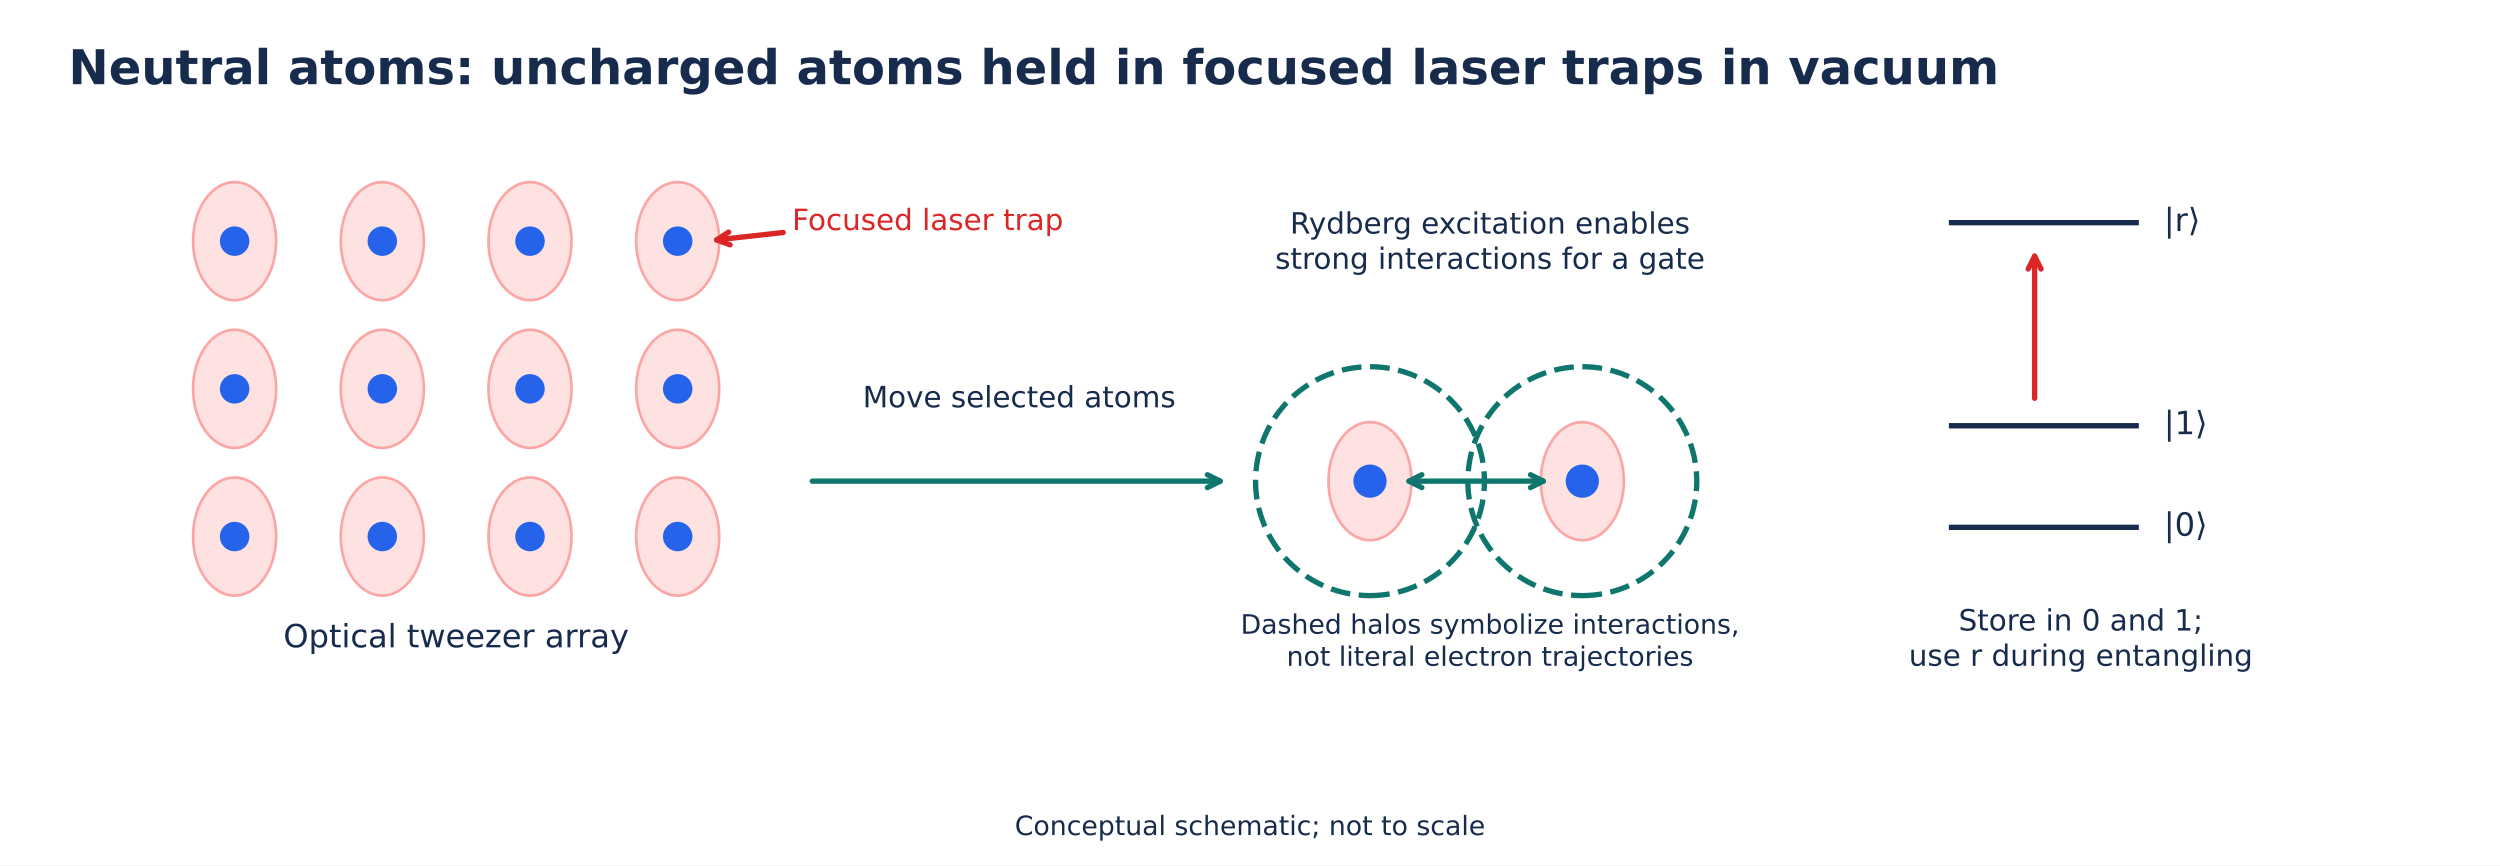
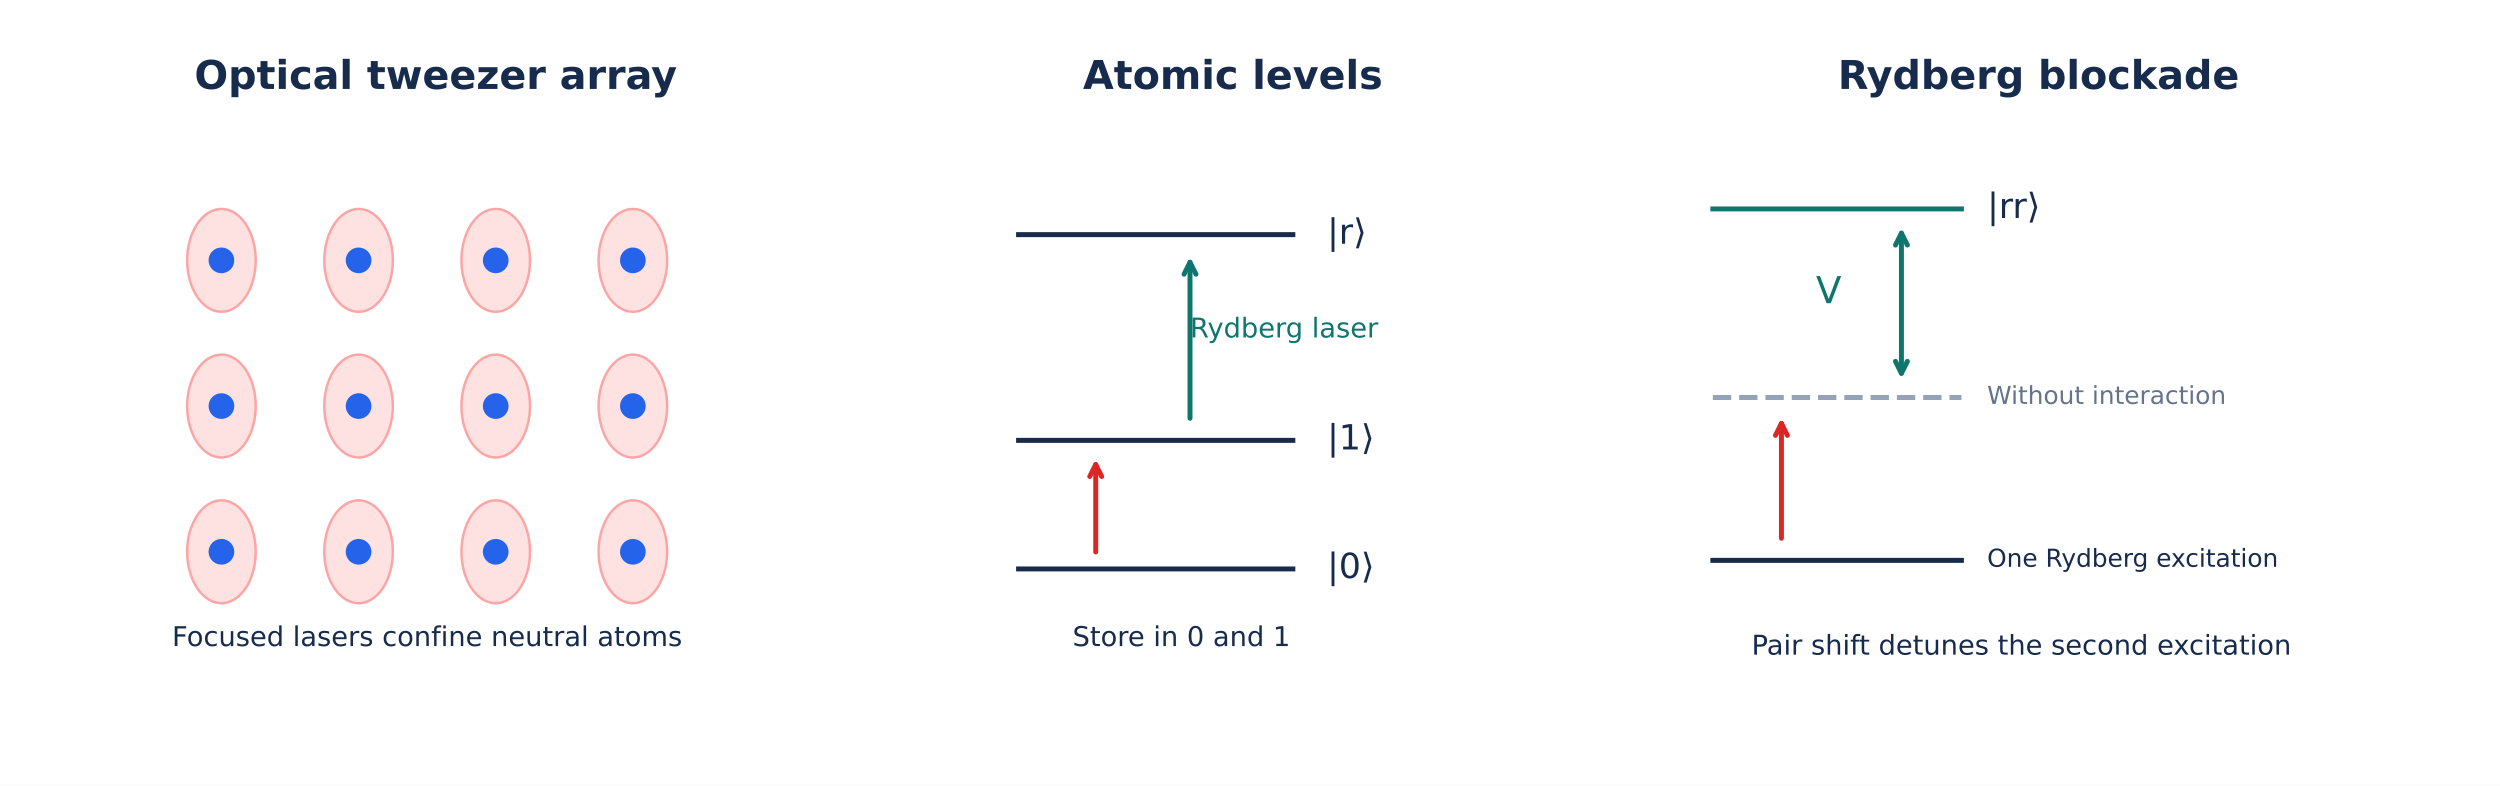
- <svg xmlns="http://www.w3.org/2000/svg" width="936pt" height="324pt" viewBox="0 0 936 324" version="1.1">
+ <svg xmlns="http://www.w3.org/2000/svg" width="1008pt" height="316.8pt" viewBox="0 0 1008 316.8" version="1.1">
  <defs>
    <style type="text/css">*{stroke-linejoin: round; stroke-linecap: butt}</style>
  </defs>
  <g id="figure_1">
    <g id="patch_1">
-       <path d="M 0 324 L 936 324 L 936 0 L 0 0 z " style="fill: #ffffff" />
+       <path d="M 0 316.8 L 1008 316.8 L 1008 0 L 0 0 z " style="fill: #ffffff" />
    </g>
    <g id="axes_1">
      <g id="patch_2">
-         <path d="M 87.84 222.998 C 91.964 222.998 95.921 220.668 98.837 216.52 C 101.753 212.372 103.392 206.746 103.392 200.88 C 103.392 195.014 101.753 189.388 98.837 185.24 C 95.921 181.092 91.964 178.762 87.84 178.762 C 83.716 178.762 79.759 181.092 76.843 185.24 C 73.927 189.388 72.288 195.014 72.288 200.88 C 72.288 206.746 73.927 212.372 76.843 216.52 C 79.759 220.668 83.716 222.998 87.84 222.998 z " clip-path="url(#p0ab25ea7cb)" style="fill: #fee2e2; stroke: #fca5a5; stroke-linejoin: miter" />
+         <path d="M 89.28 243.216 C 92.946 243.216 96.463 241.031 99.055 237.143 C 101.647 233.254 103.104 227.979 103.104 222.48 C 103.104 216.981 101.647 211.706 99.055 207.817 C 96.463 203.929 92.946 201.744 89.28 201.744 C 85.614 201.744 82.097 203.929 79.505 207.817 C 76.913 211.706 75.456 216.981 75.456 222.48 C 75.456 227.979 76.913 233.254 79.505 237.143 C 82.097 241.031 85.614 243.216 89.28 243.216 z " clip-path="url(#p989ca20368)" style="fill: #fee2e2; stroke: #fca5a5; stroke-linejoin: miter" />
      </g>
      <g id="patch_3">
-         <path d="M 87.84 206.41 C 89.306 206.41 90.713 205.827 91.75 204.79 C 92.787 203.753 93.37 202.346 93.37 200.88 C 93.37 199.414 92.787 198.007 91.75 196.97 C 90.713 195.933 89.306 195.35 87.84 195.35 C 86.374 195.35 84.967 195.933 83.93 196.97 C 82.893 198.007 82.31 199.414 82.31 200.88 C 82.31 202.346 82.893 203.753 83.93 204.79 C 84.967 205.827 86.374 206.41 87.84 206.41 z " clip-path="url(#p0ab25ea7cb)" style="fill: #2563eb" />
+         <path d="M 89.28 227.664 C 90.655 227.664 91.974 227.118 92.946 226.146 C 93.918 225.174 94.464 223.855 94.464 222.48 C 94.464 221.105 93.918 219.786 92.946 218.814 C 91.974 217.842 90.655 217.296 89.28 217.296 C 87.905 217.296 86.586 217.842 85.614 218.814 C 84.642 219.786 84.096 221.105 84.096 222.48 C 84.096 223.855 84.642 225.174 85.614 226.146 C 86.586 227.118 87.905 227.664 89.28 227.664 z " clip-path="url(#p989ca20368)" style="fill: #2563eb" />
      </g>
      <g id="patch_4">
-         <path d="M 143.136 222.998 C 147.26 222.998 151.217 220.668 154.133 216.52 C 157.049 212.372 158.688 206.746 158.688 200.88 C 158.688 195.014 157.049 189.388 154.133 185.24 C 151.217 181.092 147.26 178.762 143.136 178.762 C 139.012 178.762 135.055 181.092 132.139 185.24 C 129.223 189.388 127.584 195.014 127.584 200.88 C 127.584 206.746 129.223 212.372 132.139 216.52 C 135.055 220.668 139.012 222.998 143.136 222.998 z " clip-path="url(#p0ab25ea7cb)" style="fill: #fee2e2; stroke: #fca5a5; stroke-linejoin: miter" />
+         <path d="M 144.576 243.216 C 148.242 243.216 151.759 241.031 154.351 237.143 C 156.943 233.254 158.4 227.979 158.4 222.48 C 158.4 216.981 156.943 211.706 154.351 207.817 C 151.759 203.929 148.242 201.744 144.576 201.744 C 140.91 201.744 137.393 203.929 134.801 207.817 C 132.209 211.706 130.752 216.981 130.752 222.48 C 130.752 227.979 132.209 233.254 134.801 237.143 C 137.393 241.031 140.91 243.216 144.576 243.216 z " clip-path="url(#p989ca20368)" style="fill: #fee2e2; stroke: #fca5a5; stroke-linejoin: miter" />
      </g>
      <g id="patch_5">
-         <path d="M 143.136 206.41 C 144.602 206.41 146.009 205.827 147.046 204.79 C 148.083 203.753 148.666 202.346 148.666 200.88 C 148.666 199.414 148.083 198.007 147.046 196.97 C 146.009 195.933 144.602 195.35 143.136 195.35 C 141.67 195.35 140.263 195.933 139.226 196.97 C 138.189 198.007 137.606 199.414 137.606 200.88 C 137.606 202.346 138.189 203.753 139.226 204.79 C 140.263 205.827 141.67 206.41 143.136 206.41 z " clip-path="url(#p0ab25ea7cb)" style="fill: #2563eb" />
+         <path d="M 144.576 227.664 C 145.951 227.664 147.27 227.118 148.242 226.146 C 149.214 225.174 149.76 223.855 149.76 222.48 C 149.76 221.105 149.214 219.786 148.242 218.814 C 147.27 217.842 145.951 217.296 144.576 217.296 C 143.201 217.296 141.882 217.842 140.91 218.814 C 139.938 219.786 139.392 221.105 139.392 222.48 C 139.392 223.855 139.938 225.174 140.91 226.146 C 141.882 227.118 143.201 227.664 144.576 227.664 z " clip-path="url(#p989ca20368)" style="fill: #2563eb" />
      </g>
      <g id="patch_6">
-         <path d="M 198.432 222.998 C 202.556 222.998 206.513 220.668 209.429 216.52 C 212.345 212.372 213.984 206.746 213.984 200.88 C 213.984 195.014 212.345 189.388 209.429 185.24 C 206.513 181.092 202.556 178.762 198.432 178.762 C 194.308 178.762 190.351 181.092 187.435 185.24 C 184.519 189.388 182.88 195.014 182.88 200.88 C 182.88 206.746 184.519 212.372 187.435 216.52 C 190.351 220.668 194.308 222.998 198.432 222.998 z " clip-path="url(#p0ab25ea7cb)" style="fill: #fee2e2; stroke: #fca5a5; stroke-linejoin: miter" />
+         <path d="M 199.872 243.216 C 203.538 243.216 207.055 241.031 209.647 237.143 C 212.239 233.254 213.696 227.979 213.696 222.48 C 213.696 216.981 212.239 211.706 209.647 207.817 C 207.055 203.929 203.538 201.744 199.872 201.744 C 196.206 201.744 192.689 203.929 190.097 207.817 C 187.505 211.706 186.048 216.981 186.048 222.48 C 186.048 227.979 187.505 233.254 190.097 237.143 C 192.689 241.031 196.206 243.216 199.872 243.216 z " clip-path="url(#p989ca20368)" style="fill: #fee2e2; stroke: #fca5a5; stroke-linejoin: miter" />
      </g>
      <g id="patch_7">
-         <path d="M 198.432 206.41 C 199.898 206.41 201.305 205.827 202.342 204.79 C 203.379 203.753 203.962 202.346 203.962 200.88 C 203.962 199.414 203.379 198.007 202.342 196.97 C 201.305 195.933 199.898 195.35 198.432 195.35 C 196.966 195.35 195.559 195.933 194.522 196.97 C 193.485 198.007 192.902 199.414 192.902 200.88 C 192.902 202.346 193.485 203.753 194.522 204.79 C 195.559 205.827 196.966 206.41 198.432 206.41 z " clip-path="url(#p0ab25ea7cb)" style="fill: #2563eb" />
+         <path d="M 199.872 227.664 C 201.247 227.664 202.566 227.118 203.538 226.146 C 204.51 225.174 205.056 223.855 205.056 222.48 C 205.056 221.105 204.51 219.786 203.538 218.814 C 202.566 217.842 201.247 217.296 199.872 217.296 C 198.497 217.296 197.178 217.842 196.206 218.814 C 195.234 219.786 194.688 221.105 194.688 222.48 C 194.688 223.855 195.234 225.174 196.206 226.146 C 197.178 227.118 198.497 227.664 199.872 227.664 z " clip-path="url(#p989ca20368)" style="fill: #2563eb" />
      </g>
      <g id="patch_8">
-         <path d="M 253.728 222.998 C 257.852 222.998 261.809 220.668 264.725 216.52 C 267.641 212.372 269.28 206.746 269.28 200.88 C 269.28 195.014 267.641 189.388 264.725 185.24 C 261.809 181.092 257.852 178.762 253.728 178.762 C 249.604 178.762 245.647 181.092 242.731 185.24 C 239.815 189.388 238.176 195.014 238.176 200.88 C 238.176 206.746 239.815 212.372 242.731 216.52 C 245.647 220.668 249.604 222.998 253.728 222.998 z " clip-path="url(#p0ab25ea7cb)" style="fill: #fee2e2; stroke: #fca5a5; stroke-linejoin: miter" />
+         <path d="M 255.168 243.216 C 258.834 243.216 262.351 241.031 264.943 237.143 C 267.535 233.254 268.992 227.979 268.992 222.48 C 268.992 216.981 267.535 211.706 264.943 207.817 C 262.351 203.929 258.834 201.744 255.168 201.744 C 251.502 201.744 247.985 203.929 245.393 207.817 C 242.801 211.706 241.344 216.981 241.344 222.48 C 241.344 227.979 242.801 233.254 245.393 237.143 C 247.985 241.031 251.502 243.216 255.168 243.216 z " clip-path="url(#p989ca20368)" style="fill: #fee2e2; stroke: #fca5a5; stroke-linejoin: miter" />
      </g>
      <g id="patch_9">
-         <path d="M 253.728 206.41 C 255.194 206.41 256.601 205.827 257.638 204.79 C 258.675 203.753 259.258 202.346 259.258 200.88 C 259.258 199.414 258.675 198.007 257.638 196.97 C 256.601 195.933 255.194 195.35 253.728 195.35 C 252.262 195.35 250.855 195.933 249.818 196.97 C 248.781 198.007 248.198 199.414 248.198 200.88 C 248.198 202.346 248.781 203.753 249.818 204.79 C 250.855 205.827 252.262 206.41 253.728 206.41 z " clip-path="url(#p0ab25ea7cb)" style="fill: #2563eb" />
+         <path d="M 255.168 227.664 C 256.543 227.664 257.862 227.118 258.834 226.146 C 259.806 225.174 260.352 223.855 260.352 222.48 C 260.352 221.105 259.806 219.786 258.834 218.814 C 257.862 217.842 256.543 217.296 255.168 217.296 C 253.793 217.296 252.474 217.842 251.502 218.814 C 250.53 219.786 249.984 221.105 249.984 222.48 C 249.984 223.855 250.53 225.174 251.502 226.146 C 252.474 227.118 253.793 227.664 255.168 227.664 z " clip-path="url(#p989ca20368)" style="fill: #2563eb" />
      </g>
      <g id="patch_10">
-         <path d="M 87.84 167.702 C 91.964 167.702 95.921 165.372 98.837 161.224 C 101.753 157.076 103.392 151.45 103.392 145.584 C 103.392 139.718 101.753 134.092 98.837 129.944 C 95.921 125.796 91.964 123.466 87.84 123.466 C 83.716 123.466 79.759 125.796 76.843 129.944 C 73.927 134.092 72.288 139.718 72.288 145.584 C 72.288 151.45 73.927 157.076 76.843 161.224 C 79.759 165.372 83.716 167.702 87.84 167.702 z " clip-path="url(#p0ab25ea7cb)" style="fill: #fee2e2; stroke: #fca5a5; stroke-linejoin: miter" />
+         <path d="M 89.28 184.464 C 92.946 184.464 96.463 182.279 99.055 178.391 C 101.647 174.502 103.104 169.227 103.104 163.728 C 103.104 158.229 101.647 152.954 99.055 149.065 C 96.463 145.177 92.946 142.992 89.28 142.992 C 85.614 142.992 82.097 145.177 79.505 149.065 C 76.913 152.954 75.456 158.229 75.456 163.728 C 75.456 169.227 76.913 174.502 79.505 178.391 C 82.097 182.279 85.614 184.464 89.28 184.464 z " clip-path="url(#p989ca20368)" style="fill: #fee2e2; stroke: #fca5a5; stroke-linejoin: miter" />
      </g>
      <g id="patch_11">
-         <path d="M 87.84 151.114 C 89.306 151.114 90.713 150.531 91.75 149.494 C 92.787 148.457 93.37 147.05 93.37 145.584 C 93.37 144.118 92.787 142.711 91.75 141.674 C 90.713 140.637 89.306 140.054 87.84 140.054 C 86.374 140.054 84.967 140.637 83.93 141.674 C 82.893 142.711 82.31 144.118 82.31 145.584 C 82.31 147.05 82.893 148.457 83.93 149.494 C 84.967 150.531 86.374 151.114 87.84 151.114 z " clip-path="url(#p0ab25ea7cb)" style="fill: #2563eb" />
+         <path d="M 89.28 168.912 C 90.655 168.912 91.974 168.366 92.946 167.394 C 93.918 166.422 94.464 165.103 94.464 163.728 C 94.464 162.353 93.918 161.034 92.946 160.062 C 91.974 159.09 90.655 158.544 89.28 158.544 C 87.905 158.544 86.586 159.09 85.614 160.062 C 84.642 161.034 84.096 162.353 84.096 163.728 C 84.096 165.103 84.642 166.422 85.614 167.394 C 86.586 168.366 87.905 168.912 89.28 168.912 z " clip-path="url(#p989ca20368)" style="fill: #2563eb" />
      </g>
      <g id="patch_12">
-         <path d="M 143.136 167.702 C 147.26 167.702 151.217 165.372 154.133 161.224 C 157.049 157.076 158.688 151.45 158.688 145.584 C 158.688 139.718 157.049 134.092 154.133 129.944 C 151.217 125.796 147.26 123.466 143.136 123.466 C 139.012 123.466 135.055 125.796 132.139 129.944 C 129.223 134.092 127.584 139.718 127.584 145.584 C 127.584 151.45 129.223 157.076 132.139 161.224 C 135.055 165.372 139.012 167.702 143.136 167.702 z " clip-path="url(#p0ab25ea7cb)" style="fill: #fee2e2; stroke: #fca5a5; stroke-linejoin: miter" />
+         <path d="M 144.576 184.464 C 148.242 184.464 151.759 182.279 154.351 178.391 C 156.943 174.502 158.4 169.227 158.4 163.728 C 158.4 158.229 156.943 152.954 154.351 149.065 C 151.759 145.177 148.242 142.992 144.576 142.992 C 140.91 142.992 137.393 145.177 134.801 149.065 C 132.209 152.954 130.752 158.229 130.752 163.728 C 130.752 169.227 132.209 174.502 134.801 178.391 C 137.393 182.279 140.91 184.464 144.576 184.464 z " clip-path="url(#p989ca20368)" style="fill: #fee2e2; stroke: #fca5a5; stroke-linejoin: miter" />
      </g>
      <g id="patch_13">
-         <path d="M 143.136 151.114 C 144.602 151.114 146.009 150.531 147.046 149.494 C 148.083 148.457 148.666 147.05 148.666 145.584 C 148.666 144.118 148.083 142.711 147.046 141.674 C 146.009 140.637 144.602 140.054 143.136 140.054 C 141.67 140.054 140.263 140.637 139.226 141.674 C 138.189 142.711 137.606 144.118 137.606 145.584 C 137.606 147.05 138.189 148.457 139.226 149.494 C 140.263 150.531 141.67 151.114 143.136 151.114 z " clip-path="url(#p0ab25ea7cb)" style="fill: #2563eb" />
+         <path d="M 144.576 168.912 C 145.951 168.912 147.27 168.366 148.242 167.394 C 149.214 166.422 149.76 165.103 149.76 163.728 C 149.76 162.353 149.214 161.034 148.242 160.062 C 147.27 159.09 145.951 158.544 144.576 158.544 C 143.201 158.544 141.882 159.09 140.91 160.062 C 139.938 161.034 139.392 162.353 139.392 163.728 C 139.392 165.103 139.938 166.422 140.91 167.394 C 141.882 168.366 143.201 168.912 144.576 168.912 z " clip-path="url(#p989ca20368)" style="fill: #2563eb" />
      </g>
      <g id="patch_14">
-         <path d="M 198.432 167.702 C 202.556 167.702 206.513 165.372 209.429 161.224 C 212.345 157.076 213.984 151.45 213.984 145.584 C 213.984 139.718 212.345 134.092 209.429 129.944 C 206.513 125.796 202.556 123.466 198.432 123.466 C 194.308 123.466 190.351 125.796 187.435 129.944 C 184.519 134.092 182.88 139.718 182.88 145.584 C 182.88 151.45 184.519 157.076 187.435 161.224 C 190.351 165.372 194.308 167.702 198.432 167.702 z " clip-path="url(#p0ab25ea7cb)" style="fill: #fee2e2; stroke: #fca5a5; stroke-linejoin: miter" />
+         <path d="M 199.872 184.464 C 203.538 184.464 207.055 182.279 209.647 178.391 C 212.239 174.502 213.696 169.227 213.696 163.728 C 213.696 158.229 212.239 152.954 209.647 149.065 C 207.055 145.177 203.538 142.992 199.872 142.992 C 196.206 142.992 192.689 145.177 190.097 149.065 C 187.505 152.954 186.048 158.229 186.048 163.728 C 186.048 169.227 187.505 174.502 190.097 178.391 C 192.689 182.279 196.206 184.464 199.872 184.464 z " clip-path="url(#p989ca20368)" style="fill: #fee2e2; stroke: #fca5a5; stroke-linejoin: miter" />
      </g>
      <g id="patch_15">
-         <path d="M 198.432 151.114 C 199.898 151.114 201.305 150.531 202.342 149.494 C 203.379 148.457 203.962 147.05 203.962 145.584 C 203.962 144.118 203.379 142.711 202.342 141.674 C 201.305 140.637 199.898 140.054 198.432 140.054 C 196.966 140.054 195.559 140.637 194.522 141.674 C 193.485 142.711 192.902 144.118 192.902 145.584 C 192.902 147.05 193.485 148.457 194.522 149.494 C 195.559 150.531 196.966 151.114 198.432 151.114 z " clip-path="url(#p0ab25ea7cb)" style="fill: #2563eb" />
+         <path d="M 199.872 168.912 C 201.247 168.912 202.566 168.366 203.538 167.394 C 204.51 166.422 205.056 165.103 205.056 163.728 C 205.056 162.353 204.51 161.034 203.538 160.062 C 202.566 159.09 201.247 158.544 199.872 158.544 C 198.497 158.544 197.178 159.09 196.206 160.062 C 195.234 161.034 194.688 162.353 194.688 163.728 C 194.688 165.103 195.234 166.422 196.206 167.394 C 197.178 168.366 198.497 168.912 199.872 168.912 z " clip-path="url(#p989ca20368)" style="fill: #2563eb" />
      </g>
      <g id="patch_16">
-         <path d="M 253.728 167.702 C 257.852 167.702 261.809 165.372 264.725 161.224 C 267.641 157.076 269.28 151.45 269.28 145.584 C 269.28 139.718 267.641 134.092 264.725 129.944 C 261.809 125.796 257.852 123.466 253.728 123.466 C 249.604 123.466 245.647 125.796 242.731 129.944 C 239.815 134.092 238.176 139.718 238.176 145.584 C 238.176 151.45 239.815 157.076 242.731 161.224 C 245.647 165.372 249.604 167.702 253.728 167.702 z " clip-path="url(#p0ab25ea7cb)" style="fill: #fee2e2; stroke: #fca5a5; stroke-linejoin: miter" />
+         <path d="M 255.168 184.464 C 258.834 184.464 262.351 182.279 264.943 178.391 C 267.535 174.502 268.992 169.227 268.992 163.728 C 268.992 158.229 267.535 152.954 264.943 149.065 C 262.351 145.177 258.834 142.992 255.168 142.992 C 251.502 142.992 247.985 145.177 245.393 149.065 C 242.801 152.954 241.344 158.229 241.344 163.728 C 241.344 169.227 242.801 174.502 245.393 178.391 C 247.985 182.279 251.502 184.464 255.168 184.464 z " clip-path="url(#p989ca20368)" style="fill: #fee2e2; stroke: #fca5a5; stroke-linejoin: miter" />
      </g>
      <g id="patch_17">
-         <path d="M 253.728 151.114 C 255.194 151.114 256.601 150.531 257.638 149.494 C 258.675 148.457 259.258 147.05 259.258 145.584 C 259.258 144.118 258.675 142.711 257.638 141.674 C 256.601 140.637 255.194 140.054 253.728 140.054 C 252.262 140.054 250.855 140.637 249.818 141.674 C 248.781 142.711 248.198 144.118 248.198 145.584 C 248.198 147.05 248.781 148.457 249.818 149.494 C 250.855 150.531 252.262 151.114 253.728 151.114 z " clip-path="url(#p0ab25ea7cb)" style="fill: #2563eb" />
+         <path d="M 255.168 168.912 C 256.543 168.912 257.862 168.366 258.834 167.394 C 259.806 166.422 260.352 165.103 260.352 163.728 C 260.352 162.353 259.806 161.034 258.834 160.062 C 257.862 159.09 256.543 158.544 255.168 158.544 C 253.793 158.544 252.474 159.09 251.502 160.062 C 250.53 161.034 249.984 162.353 249.984 163.728 C 249.984 165.103 250.53 166.422 251.502 167.394 C 252.474 168.366 253.793 168.912 255.168 168.912 z " clip-path="url(#p989ca20368)" style="fill: #2563eb" />
      </g>
      <g id="patch_18">
-         <path d="M 87.84 112.406 C 91.964 112.406 95.921 110.076 98.837 105.928 C 101.753 101.78 103.392 96.154 103.392 90.288 C 103.392 84.422 101.753 78.796 98.837 74.648 C 95.921 70.5 91.964 68.17 87.84 68.17 C 83.716 68.17 79.759 70.5 76.843 74.648 C 73.927 78.796 72.288 84.422 72.288 90.288 C 72.288 96.154 73.927 101.78 76.843 105.928 C 79.759 110.076 83.716 112.406 87.84 112.406 z " clip-path="url(#p0ab25ea7cb)" style="fill: #fee2e2; stroke: #fca5a5; stroke-linejoin: miter" />
+         <path d="M 89.28 125.712 C 92.946 125.712 96.463 123.527 99.055 119.639 C 101.647 115.75 103.104 110.475 103.104 104.976 C 103.104 99.477 101.647 94.202 99.055 90.313 C 96.463 86.425 92.946 84.24 89.28 84.24 C 85.614 84.24 82.097 86.425 79.505 90.313 C 76.913 94.202 75.456 99.477 75.456 104.976 C 75.456 110.475 76.913 115.75 79.505 119.639 C 82.097 123.527 85.614 125.712 89.28 125.712 z " clip-path="url(#p989ca20368)" style="fill: #fee2e2; stroke: #fca5a5; stroke-linejoin: miter" />
      </g>
      <g id="patch_19">
-         <path d="M 87.84 95.818 C 89.306 95.818 90.713 95.235 91.75 94.198 C 92.787 93.161 93.37 91.754 93.37 90.288 C 93.37 88.822 92.787 87.415 91.75 86.378 C 90.713 85.341 89.306 84.758 87.84 84.758 C 86.374 84.758 84.967 85.341 83.93 86.378 C 82.893 87.415 82.31 88.822 82.31 90.288 C 82.31 91.754 82.893 93.161 83.93 94.198 C 84.967 95.235 86.374 95.818 87.84 95.818 z " clip-path="url(#p0ab25ea7cb)" style="fill: #2563eb" />
+         <path d="M 89.28 110.16 C 90.655 110.16 91.974 109.614 92.946 108.642 C 93.918 107.67 94.464 106.351 94.464 104.976 C 94.464 103.601 93.918 102.282 92.946 101.31 C 91.974 100.338 90.655 99.792 89.28 99.792 C 87.905 99.792 86.586 100.338 85.614 101.31 C 84.642 102.282 84.096 103.601 84.096 104.976 C 84.096 106.351 84.642 107.67 85.614 108.642 C 86.586 109.614 87.905 110.16 89.28 110.16 z " clip-path="url(#p989ca20368)" style="fill: #2563eb" />
      </g>
      <g id="patch_20">
-         <path d="M 143.136 112.406 C 147.26 112.406 151.217 110.076 154.133 105.928 C 157.049 101.78 158.688 96.154 158.688 90.288 C 158.688 84.422 157.049 78.796 154.133 74.648 C 151.217 70.5 147.26 68.17 143.136 68.17 C 139.012 68.17 135.055 70.5 132.139 74.648 C 129.223 78.796 127.584 84.422 127.584 90.288 C 127.584 96.154 129.223 101.78 132.139 105.928 C 135.055 110.076 139.012 112.406 143.136 112.406 z " clip-path="url(#p0ab25ea7cb)" style="fill: #fee2e2; stroke: #fca5a5; stroke-linejoin: miter" />
+         <path d="M 144.576 125.712 C 148.242 125.712 151.759 123.527 154.351 119.639 C 156.943 115.75 158.4 110.475 158.4 104.976 C 158.4 99.477 156.943 94.202 154.351 90.313 C 151.759 86.425 148.242 84.24 144.576 84.24 C 140.91 84.24 137.393 86.425 134.801 90.313 C 132.209 94.202 130.752 99.477 130.752 104.976 C 130.752 110.475 132.209 115.75 134.801 119.639 C 137.393 123.527 140.91 125.712 144.576 125.712 z " clip-path="url(#p989ca20368)" style="fill: #fee2e2; stroke: #fca5a5; stroke-linejoin: miter" />
      </g>
      <g id="patch_21">
-         <path d="M 143.136 95.818 C 144.602 95.818 146.009 95.235 147.046 94.198 C 148.083 93.161 148.666 91.754 148.666 90.288 C 148.666 88.822 148.083 87.415 147.046 86.378 C 146.009 85.341 144.602 84.758 143.136 84.758 C 141.67 84.758 140.263 85.341 139.226 86.378 C 138.189 87.415 137.606 88.822 137.606 90.288 C 137.606 91.754 138.189 93.161 139.226 94.198 C 140.263 95.235 141.67 95.818 143.136 95.818 z " clip-path="url(#p0ab25ea7cb)" style="fill: #2563eb" />
+         <path d="M 144.576 110.16 C 145.951 110.16 147.27 109.614 148.242 108.642 C 149.214 107.67 149.76 106.351 149.76 104.976 C 149.76 103.601 149.214 102.282 148.242 101.31 C 147.27 100.338 145.951 99.792 144.576 99.792 C 143.201 99.792 141.882 100.338 140.91 101.31 C 139.938 102.282 139.392 103.601 139.392 104.976 C 139.392 106.351 139.938 107.67 140.91 108.642 C 141.882 109.614 143.201 110.16 144.576 110.16 z " clip-path="url(#p989ca20368)" style="fill: #2563eb" />
      </g>
      <g id="patch_22">
-         <path d="M 198.432 112.406 C 202.556 112.406 206.513 110.076 209.429 105.928 C 212.345 101.78 213.984 96.154 213.984 90.288 C 213.984 84.422 212.345 78.796 209.429 74.648 C 206.513 70.5 202.556 68.17 198.432 68.17 C 194.308 68.17 190.351 70.5 187.435 74.648 C 184.519 78.796 182.88 84.422 182.88 90.288 C 182.88 96.154 184.519 101.78 187.435 105.928 C 190.351 110.076 194.308 112.406 198.432 112.406 z " clip-path="url(#p0ab25ea7cb)" style="fill: #fee2e2; stroke: #fca5a5; stroke-linejoin: miter" />
+         <path d="M 199.872 125.712 C 203.538 125.712 207.055 123.527 209.647 119.639 C 212.239 115.75 213.696 110.475 213.696 104.976 C 213.696 99.477 212.239 94.202 209.647 90.313 C 207.055 86.425 203.538 84.24 199.872 84.24 C 196.206 84.24 192.689 86.425 190.097 90.313 C 187.505 94.202 186.048 99.477 186.048 104.976 C 186.048 110.475 187.505 115.75 190.097 119.639 C 192.689 123.527 196.206 125.712 199.872 125.712 z " clip-path="url(#p989ca20368)" style="fill: #fee2e2; stroke: #fca5a5; stroke-linejoin: miter" />
      </g>
      <g id="patch_23">
-         <path d="M 198.432 95.818 C 199.898 95.818 201.305 95.235 202.342 94.198 C 203.379 93.161 203.962 91.754 203.962 90.288 C 203.962 88.822 203.379 87.415 202.342 86.378 C 201.305 85.341 199.898 84.758 198.432 84.758 C 196.966 84.758 195.559 85.341 194.522 86.378 C 193.485 87.415 192.902 88.822 192.902 90.288 C 192.902 91.754 193.485 93.161 194.522 94.198 C 195.559 95.235 196.966 95.818 198.432 95.818 z " clip-path="url(#p0ab25ea7cb)" style="fill: #2563eb" />
+         <path d="M 199.872 110.16 C 201.247 110.16 202.566 109.614 203.538 108.642 C 204.51 107.67 205.056 106.351 205.056 104.976 C 205.056 103.601 204.51 102.282 203.538 101.31 C 202.566 100.338 201.247 99.792 199.872 99.792 C 198.497 99.792 197.178 100.338 196.206 101.31 C 195.234 102.282 194.688 103.601 194.688 104.976 C 194.688 106.351 195.234 107.67 196.206 108.642 C 197.178 109.614 198.497 110.16 199.872 110.16 z " clip-path="url(#p989ca20368)" style="fill: #2563eb" />
      </g>
      <g id="patch_24">
-         <path d="M 253.728 112.406 C 257.852 112.406 261.809 110.076 264.725 105.928 C 267.641 101.78 269.28 96.154 269.28 90.288 C 269.28 84.422 267.641 78.796 264.725 74.648 C 261.809 70.5 257.852 68.17 253.728 68.17 C 249.604 68.17 245.647 70.5 242.731 74.648 C 239.815 78.796 238.176 84.422 238.176 90.288 C 238.176 96.154 239.815 101.78 242.731 105.928 C 245.647 110.076 249.604 112.406 253.728 112.406 z " clip-path="url(#p0ab25ea7cb)" style="fill: #fee2e2; stroke: #fca5a5; stroke-linejoin: miter" />
+         <path d="M 255.168 125.712 C 258.834 125.712 262.351 123.527 264.943 119.639 C 267.535 115.75 268.992 110.475 268.992 104.976 C 268.992 99.477 267.535 94.202 264.943 90.313 C 262.351 86.425 258.834 84.24 255.168 84.24 C 251.502 84.24 247.985 86.425 245.393 90.313 C 242.801 94.202 241.344 99.477 241.344 104.976 C 241.344 110.475 242.801 115.75 245.393 119.639 C 247.985 123.527 251.502 125.712 255.168 125.712 z " clip-path="url(#p989ca20368)" style="fill: #fee2e2; stroke: #fca5a5; stroke-linejoin: miter" />
      </g>
      <g id="patch_25">
-         <path d="M 253.728 95.818 C 255.194 95.818 256.601 95.235 257.638 94.198 C 258.675 93.161 259.258 91.754 259.258 90.288 C 259.258 88.822 258.675 87.415 257.638 86.378 C 256.601 85.341 255.194 84.758 253.728 84.758 C 252.262 84.758 250.855 85.341 249.818 86.378 C 248.781 87.415 248.198 88.822 248.198 90.288 C 248.198 91.754 248.781 93.161 249.818 94.198 C 250.855 95.235 252.262 95.818 253.728 95.818 z " clip-path="url(#p0ab25ea7cb)" style="fill: #2563eb" />
+         <path d="M 255.168 110.16 C 256.543 110.16 257.862 109.614 258.834 108.642 C 259.806 107.67 260.352 106.351 260.352 104.976 C 260.352 103.601 259.806 102.282 258.834 101.31 C 257.862 100.338 256.543 99.792 255.168 99.792 C 253.793 99.792 252.474 100.338 251.502 101.31 C 250.53 102.282 249.984 103.601 249.984 104.976 C 249.984 106.351 250.53 107.67 251.502 108.642 C 252.474 109.614 253.793 110.16 255.168 110.16 z " clip-path="url(#p989ca20368)" style="fill: #2563eb" />
+       </g>
+       <g id="line2d_1">
+         <path d="M 410.688 229.392 L 521.28 229.392 " clip-path="url(#p989ca20368)" style="fill: none; stroke: #172b4d; stroke-width: 2; stroke-linecap: square" />
+       </g>
+       <g id="line2d_2">
+         <path d="M 410.688 177.552 L 521.28 177.552 " clip-path="url(#p989ca20368)" style="fill: none; stroke: #172b4d; stroke-width: 2; stroke-linecap: square" />
+       </g>
+       <g id="line2d_3">
+         <path d="M 410.688 94.608 L 521.28 94.608 " clip-path="url(#p989ca20368)" style="fill: none; stroke: #172b4d; stroke-width: 2; stroke-linecap: square" />
+       </g>
+       <g id="line2d_4">
+         <path d="M 690.624 160.272 L 790.848 160.272 " clip-path="url(#p989ca20368)" style="fill: none; stroke-dasharray: 7.4,3.2; stroke-dashoffset: 0; stroke: #94a3b8; stroke-width: 2" />
+       </g>
+       <g id="line2d_5">
+         <path d="M 690.624 84.24 L 790.848 84.24 " clip-path="url(#p989ca20368)" style="fill: none; stroke: #0f766e; stroke-width: 2; stroke-linecap: square" />
+       </g>
+       <g id="line2d_6">
+         <path d="M 690.624 225.936 L 790.848 225.936 " clip-path="url(#p989ca20368)" style="fill: none; stroke: #172b4d; stroke-width: 2; stroke-linecap: square" />
+       </g>
+       <g id="text_1">
+         <text style="font-weight: 700; font-size: 16px; font-family: 'DejaVu Sans'; text-anchor: middle; fill: #172b4d" x="175.68" y="35.856" transform="rotate(-0 175.68 35.856)">Optical tweezer array</text>
+       </g>
+       <g id="text_2">
+         <text style="font-size: 11px; font-family: 'DejaVu Sans'; text-anchor: middle; fill: #172b4d" x="172.224" y="260.496" transform="rotate(-0 172.224 260.496)">Focused lasers confine neutral atoms</text>
+       </g>
+       <g id="text_3">
+         <text style="font-weight: 700; font-size: 16px; font-family: 'DejaVu Sans'; text-anchor: middle; fill: #172b4d" x="497.088" y="35.856" transform="rotate(-0 497.088 35.856)">Atomic levels</text>
+       </g>
+       <g id="text_4">
+         <text style="font-size: 14px; font-family: 'DejaVu Sans'; text-anchor: start; fill: #172b4d" x="535.104" y="233.06" transform="rotate(-0 535.104 233.0599)">|0⟩</text>
+       </g>
+       <g id="text_5">
+         <text style="font-size: 14px; font-family: 'DejaVu Sans'; text-anchor: start; fill: #172b4d" x="535.104" y="181.22" transform="rotate(-0 535.104 181.2199)">|1⟩</text>
+       </g>
+       <g id="text_6">
+         <text style="font-size: 14px; font-family: 'DejaVu Sans'; text-anchor: start; fill: #172b4d" x="535.104" y="98.276" transform="rotate(-0 535.104 98.27589)">|r⟩</text>
      </g>
      <g id="patch_26">
-         <path d="M 512.928 202.262 C 517.052 202.262 521.009 199.932 523.925 195.784 C 526.841 191.636 528.48 186.01 528.48 180.144 C 528.48 174.278 526.841 168.652 523.925 164.504 C 521.009 160.356 517.052 158.026 512.928 158.026 C 508.804 158.026 504.847 160.356 501.931 164.504 C 499.015 168.652 497.376 174.278 497.376 180.144 C 497.376 186.01 499.015 191.636 501.931 195.784 C 504.847 199.932 508.804 202.262 512.928 202.262 z " clip-path="url(#p0ab25ea7cb)" style="fill: #fee2e2; stroke: #fca5a5; stroke-linejoin: miter" />
+         <path d="M 441.792 222.551 Q 441.792 203.816 441.792 187.317 " style="fill: none; stroke: #dc2626; stroke-width: 2; stroke-linecap: round" />
+         <path d="M 439.392 192.117 L 441.792 187.317 L 444.192 192.117 " style="fill: none; stroke: #dc2626; stroke-width: 2; stroke-linecap: round" />
      </g>
      <g id="patch_27">
-         <path d="M 512.928 186.365 C 514.578 186.365 516.16 185.709 517.327 184.543 C 518.493 183.376 519.149 181.794 519.149 180.144 C 519.149 178.494 518.493 176.912 517.327 175.745 C 516.16 174.579 514.578 173.923 512.928 173.923 C 511.278 173.923 509.696 174.579 508.529 175.745 C 507.363 176.912 506.707 178.494 506.707 180.144 C 506.707 181.794 507.363 183.376 508.529 184.543 C 509.696 185.709 511.278 186.365 512.928 186.365 z " clip-path="url(#p0ab25ea7cb)" style="fill: #2563eb" />
+         <path d="M 479.808 168.636 Q 479.808 136.08 479.808 105.759 " style="fill: none; stroke: #0f766e; stroke-width: 2; stroke-linecap: round" />
+         <path d="M 477.408 110.559 L 479.808 105.759 L 482.208 110.559 " style="fill: none; stroke: #0f766e; stroke-width: 2; stroke-linecap: round" />
+       </g>
+       <g id="text_7">
+         <text style="font-size: 11px; font-family: 'DejaVu Sans'; text-anchor: start; fill: #0f766e" x="479.808" y="136.08" transform="rotate(-0 479.808 136.08)">  Rydberg laser</text>
+       </g>
+       <g id="text_8">
+         <text style="font-size: 11px; font-family: 'DejaVu Sans'; text-anchor: middle; fill: #172b4d" x="476.352" y="260.496" transform="rotate(-0 476.352 260.496)">Store in 0 and 1</text>
+       </g>
+       <g id="text_9">
+         <text style="font-weight: 700; font-size: 16px; font-family: 'DejaVu Sans'; text-anchor: middle; fill: #172b4d" x="821.952" y="35.856" transform="rotate(-0 821.952 35.856)">Rydberg blockade</text>
+       </g>
+       <g id="text_10">
+         <text style="font-size: 14px; font-family: 'DejaVu Sans'; text-anchor: start; fill: #172b4d" x="801.216" y="87.908" transform="rotate(-0 801.216 87.90789)">|rr⟩</text>
+       </g>
+       <g id="text_11">
+         <text style="font-size: 10px; font-family: 'DejaVu Sans'; text-anchor: start; fill: #64748b" x="801.216" y="162.87" transform="rotate(-0 801.216 162.87)">Without interaction</text>
      </g>
      <g id="patch_28">
-         <path d="M 512.928 222.998 C 524.293 222.998 535.194 218.483 543.231 210.447 C 551.267 202.41 555.782 191.509 555.782 180.144 C 555.782 168.779 551.267 157.878 543.231 149.841 C 535.194 141.805 524.293 137.29 512.928 137.29 C 501.563 137.29 490.662 141.805 482.625 149.841 C 474.589 157.878 470.074 168.779 470.074 180.144 C 470.074 191.509 474.589 202.41 482.625 210.447 C 490.662 218.483 501.563 222.998 512.928 222.998 L 512.928 222.998 z " clip-path="url(#p0ab25ea7cb)" style="fill: none; stroke-dasharray: 7.4,3.2; stroke-dashoffset: 0; stroke: #0f766e; stroke-width: 2; stroke-linejoin: miter" />
+         <path d="M 766.656 150.504 Q 766.656 122.256 766.656 94.008 " style="fill: none; stroke: #0f766e; stroke-width: 2; stroke-linecap: round" />
+         <path d="M 769.056 145.704 L 766.656 150.504 L 764.256 145.704 " style="fill: none; stroke: #0f766e; stroke-width: 2; stroke-linecap: round" />
+         <path d="M 764.256 98.808 L 766.656 94.008 L 769.056 98.808 " style="fill: none; stroke: #0f766e; stroke-width: 2; stroke-linecap: round" />
+       </g>
+       <g id="text_12">
+         <text style="font-size: 15px; font-family: 'DejaVu Sans'; text-anchor: end; fill: #0f766e" x="742.464" y="122.256" transform="rotate(-0 742.464 122.256)">V</text>
+       </g>
+       <g id="text_13">
+         <text style="font-size: 10px; font-family: 'DejaVu Sans'; text-anchor: start; fill: #172b4d" x="801.216" y="228.534" transform="rotate(-0 801.216 228.534)">One Rydberg excitation</text>
      </g>
      <g id="patch_29">
-         <path d="M 592.416 202.262 C 596.54 202.262 600.497 199.932 603.413 195.784 C 606.329 191.636 607.968 186.01 607.968 180.144 C 607.968 174.278 606.329 168.652 603.413 164.504 C 600.497 160.356 596.54 158.026 592.416 158.026 C 588.292 158.026 584.335 160.356 581.419 164.504 C 578.503 168.652 576.864 174.278 576.864 180.144 C 576.864 186.01 578.503 191.636 581.419 195.784 C 584.335 199.932 588.292 202.262 592.416 202.262 z " clip-path="url(#p0ab25ea7cb)" style="fill: #fee2e2; stroke: #fca5a5; stroke-linejoin: miter" />
+         <path d="M 718.272 217.027 Q 718.272 192.761 718.272 170.731 " style="fill: none; stroke: #dc2626; stroke-width: 2; stroke-linecap: round" />
+         <path d="M 715.872 175.531 L 718.272 170.731 L 720.672 175.531 " style="fill: none; stroke: #dc2626; stroke-width: 2; stroke-linecap: round" />
      </g>
-       <g id="patch_30">
-         <path d="M 592.416 186.365 C 594.066 186.365 595.648 185.709 596.815 184.543 C 597.981 183.376 598.637 181.794 598.637 180.144 C 598.637 178.494 597.981 176.912 596.815 175.745 C 595.648 174.579 594.066 173.923 592.416 173.923 C 590.766 173.923 589.184 174.579 588.017 175.745 C 586.851 176.912 586.195 178.494 586.195 180.144 C 586.195 181.794 586.851 183.376 588.017 184.543 C 589.184 185.709 590.766 186.365 592.416 186.365 z " clip-path="url(#p0ab25ea7cb)" style="fill: #2563eb" />
+       <g id="text_14">
+         <text style="font-size: 11px; font-family: 'DejaVu Sans'; text-anchor: middle; fill: #172b4d" x="815.04" y="263.952" transform="rotate(-0 815.04 263.952)">Pair shift detunes the second excitation</text>
      </g>
-       <g id="patch_31">
-         <path d="M 592.416 222.998 C 603.781 222.998 614.682 218.483 622.719 210.447 C 630.755 202.41 635.27 191.509 635.27 180.144 C 635.27 168.779 630.755 157.878 622.719 149.841 C 614.682 141.805 603.781 137.29 592.416 137.29 C 581.051 137.29 570.15 141.805 562.113 149.841 C 554.077 157.878 549.562 168.779 549.562 180.144 C 549.562 191.509 554.077 202.41 562.113 210.447 C 570.15 218.483 581.051 222.998 592.416 222.998 L 592.416 222.998 z " clip-path="url(#p0ab25ea7cb)" style="fill: none; stroke-dasharray: 7.4,3.2; stroke-dashoffset: 0; stroke: #0f766e; stroke-width: 2; stroke-linejoin: miter" />
-       </g>
-       <g id="line2d_1">
-         <path d="M 730.656 197.424 L 799.776 197.424 " clip-path="url(#p0ab25ea7cb)" style="fill: none; stroke: #172b4d; stroke-width: 2; stroke-linecap: square" />
-       </g>
-       <g id="line2d_2">
-         <path d="M 730.656 159.408 L 799.776 159.408 " clip-path="url(#p0ab25ea7cb)" style="fill: none; stroke: #172b4d; stroke-width: 2; stroke-linecap: square" />
-       </g>
-       <g id="line2d_3">
-         <path d="M 730.656 83.376 L 799.776 83.376 " clip-path="url(#p0ab25ea7cb)" style="fill: none; stroke: #172b4d; stroke-width: 2; stroke-linecap: square" />
-       </g>
-       <g id="text_1">
-         <text style="font-weight: 700; font-size: 18px; font-family: 'DejaVu Sans'; text-anchor: start; fill: #172b4d" x="25.632" y="31.536" transform="rotate(-0 25.632 31.536)">Neutral atoms: uncharged atoms held in focused laser traps in vacuum</text>
-       </g>
-       <g id="text_2">
-         <text style="font-size: 12px; font-family: 'DejaVu Sans'; text-anchor: middle; fill: #172b4d" x="170.784" y="242.352" transform="rotate(-0 170.784 242.352)">Optical tweezer array</text>
-       </g>
-       <g id="patch_32">
-         <path d="M 293.214 87.053 Q 279.649 88.56 268.305 89.82 " style="fill: none; stroke: #dc2626; stroke-width: 2; stroke-linecap: round" />
-         <path d="M 273.341 91.676 L 268.305 89.82 L 272.811 86.905 " style="fill: none; stroke: #dc2626; stroke-width: 2; stroke-linecap: round" />
-       </g>
-       <g id="text_3">
-         <text style="font-size: 11px; font-family: 'DejaVu Sans'; text-anchor: start; fill: #dc2626" x="296.582" y="86.141" transform="rotate(-0 296.5824 86.1408)">Focused laser trap</text>
-       </g>
-       <g id="patch_33">
-         <path d="M 304.116 180.144 Q 381.603 180.144 456.854 180.144 " style="fill: none; stroke: #0f766e; stroke-width: 2; stroke-linecap: round" />
-         <path d="M 452.054 177.744 L 456.854 180.144 L 452.054 182.544 " style="fill: none; stroke: #0f766e; stroke-width: 2; stroke-linecap: round" />
-       </g>
-       <g id="text_4">
-         <text style="font-size: 11px; font-family: 'DejaVu Sans'; text-anchor: middle; fill: #172b4d" x="381.6" y="152.496" transform="rotate(-0 381.6 152.496)">Move selected atoms</text>
-       </g>
-       <g id="patch_34">
-         <path d="M 527.529 180.144 Q 552.671 180.144 577.813 180.144 " style="fill: none; stroke: #0f766e; stroke-width: 2; stroke-linecap: round" />
-         <path d="M 532.329 182.544 L 527.529 180.144 L 532.329 177.744 " style="fill: none; stroke: #0f766e; stroke-width: 2; stroke-linecap: round" />
-         <path d="M 573.013 177.744 L 577.813 180.144 L 573.013 182.544 " style="fill: none; stroke: #0f766e; stroke-width: 2; stroke-linecap: round" />
-       </g>
-       <g id="text_5">
-         <text style="font-size: 11px; font-family: 'DejaVu Sans'; fill: #172b4d" transform="translate(482.9898 87.45299)">Rydberg excitation enables</text>
-         <text style="font-size: 11px; font-family: 'DejaVu Sans'; fill: #172b4d" transform="translate(477.4151 100.656)">strong interactions for a gate</text>
-       </g>
-       <g id="text_6">
-         <text style="font-size: 10px; font-family: 'DejaVu Sans'; fill: #172b4d" transform="translate(464.4833 237.2613)">Dashed halos symbolize interactions,</text>
-         <text style="font-size: 10px; font-family: 'DejaVu Sans'; fill: #172b4d" transform="translate(481.7122 249.264)">not literal electron trajectories</text>
-       </g>
-       <g id="text_7">
-         <text style="font-size: 12px; font-family: 'DejaVu Sans'; text-anchor: start; fill: #172b4d" x="810.144" y="200.568" transform="rotate(-0 810.144 200.5679)">|0⟩</text>
-       </g>
-       <g id="text_8">
-         <text style="font-size: 12px; font-family: 'DejaVu Sans'; text-anchor: start; fill: #172b4d" x="810.144" y="162.552" transform="rotate(-0 810.144 162.5519)">|1⟩</text>
-       </g>
-       <g id="text_9">
-         <text style="font-size: 12px; font-family: 'DejaVu Sans'; text-anchor: start; fill: #172b4d" x="810.144" y="86.52" transform="rotate(-0 810.144 86.51991)">|r⟩</text>
-       </g>
-       <g id="patch_35">
-         <path d="M 761.76 149.115 Q 761.76 121.393 761.76 95.908 " style="fill: none; stroke: #dc2626; stroke-width: 2; stroke-linecap: round" />
-         <path d="M 759.36 100.708 L 761.76 95.908 L 764.16 100.708 " style="fill: none; stroke: #dc2626; stroke-width: 2; stroke-linecap: round" />
-       </g>
-       <g id="text_10">
-         <text style="font-size: 11px; font-family: 'DejaVu Sans'; fill: #172b4d" transform="translate(733.298 236.061)">Store in 0 and 1;</text>
-         <text style="font-size: 11px; font-family: 'DejaVu Sans'; fill: #172b4d" transform="translate(714.6496 249.264)">use r during entangling</text>
-       </g>
-     </g>
-     <g id="text_11">
-       <text style="font-size: 10px; font-family: 'DejaVu Sans'; text-anchor: middle; fill: #172b4d" x="468" y="312.66" transform="rotate(-0 468 312.66)">Conceptual schematic; not to scale</text>
    </g>
  </g>
  <defs>
-     <clipPath id="p0ab25ea7cb">
-       <rect x="18.72" y="10.8" width="898.56" height="276.48" />
+     <clipPath id="p989ca20368">
+       <rect x="20.16" y="11.664" width="967.68" height="290.304" />
    </clipPath>
  </defs>
</svg>
